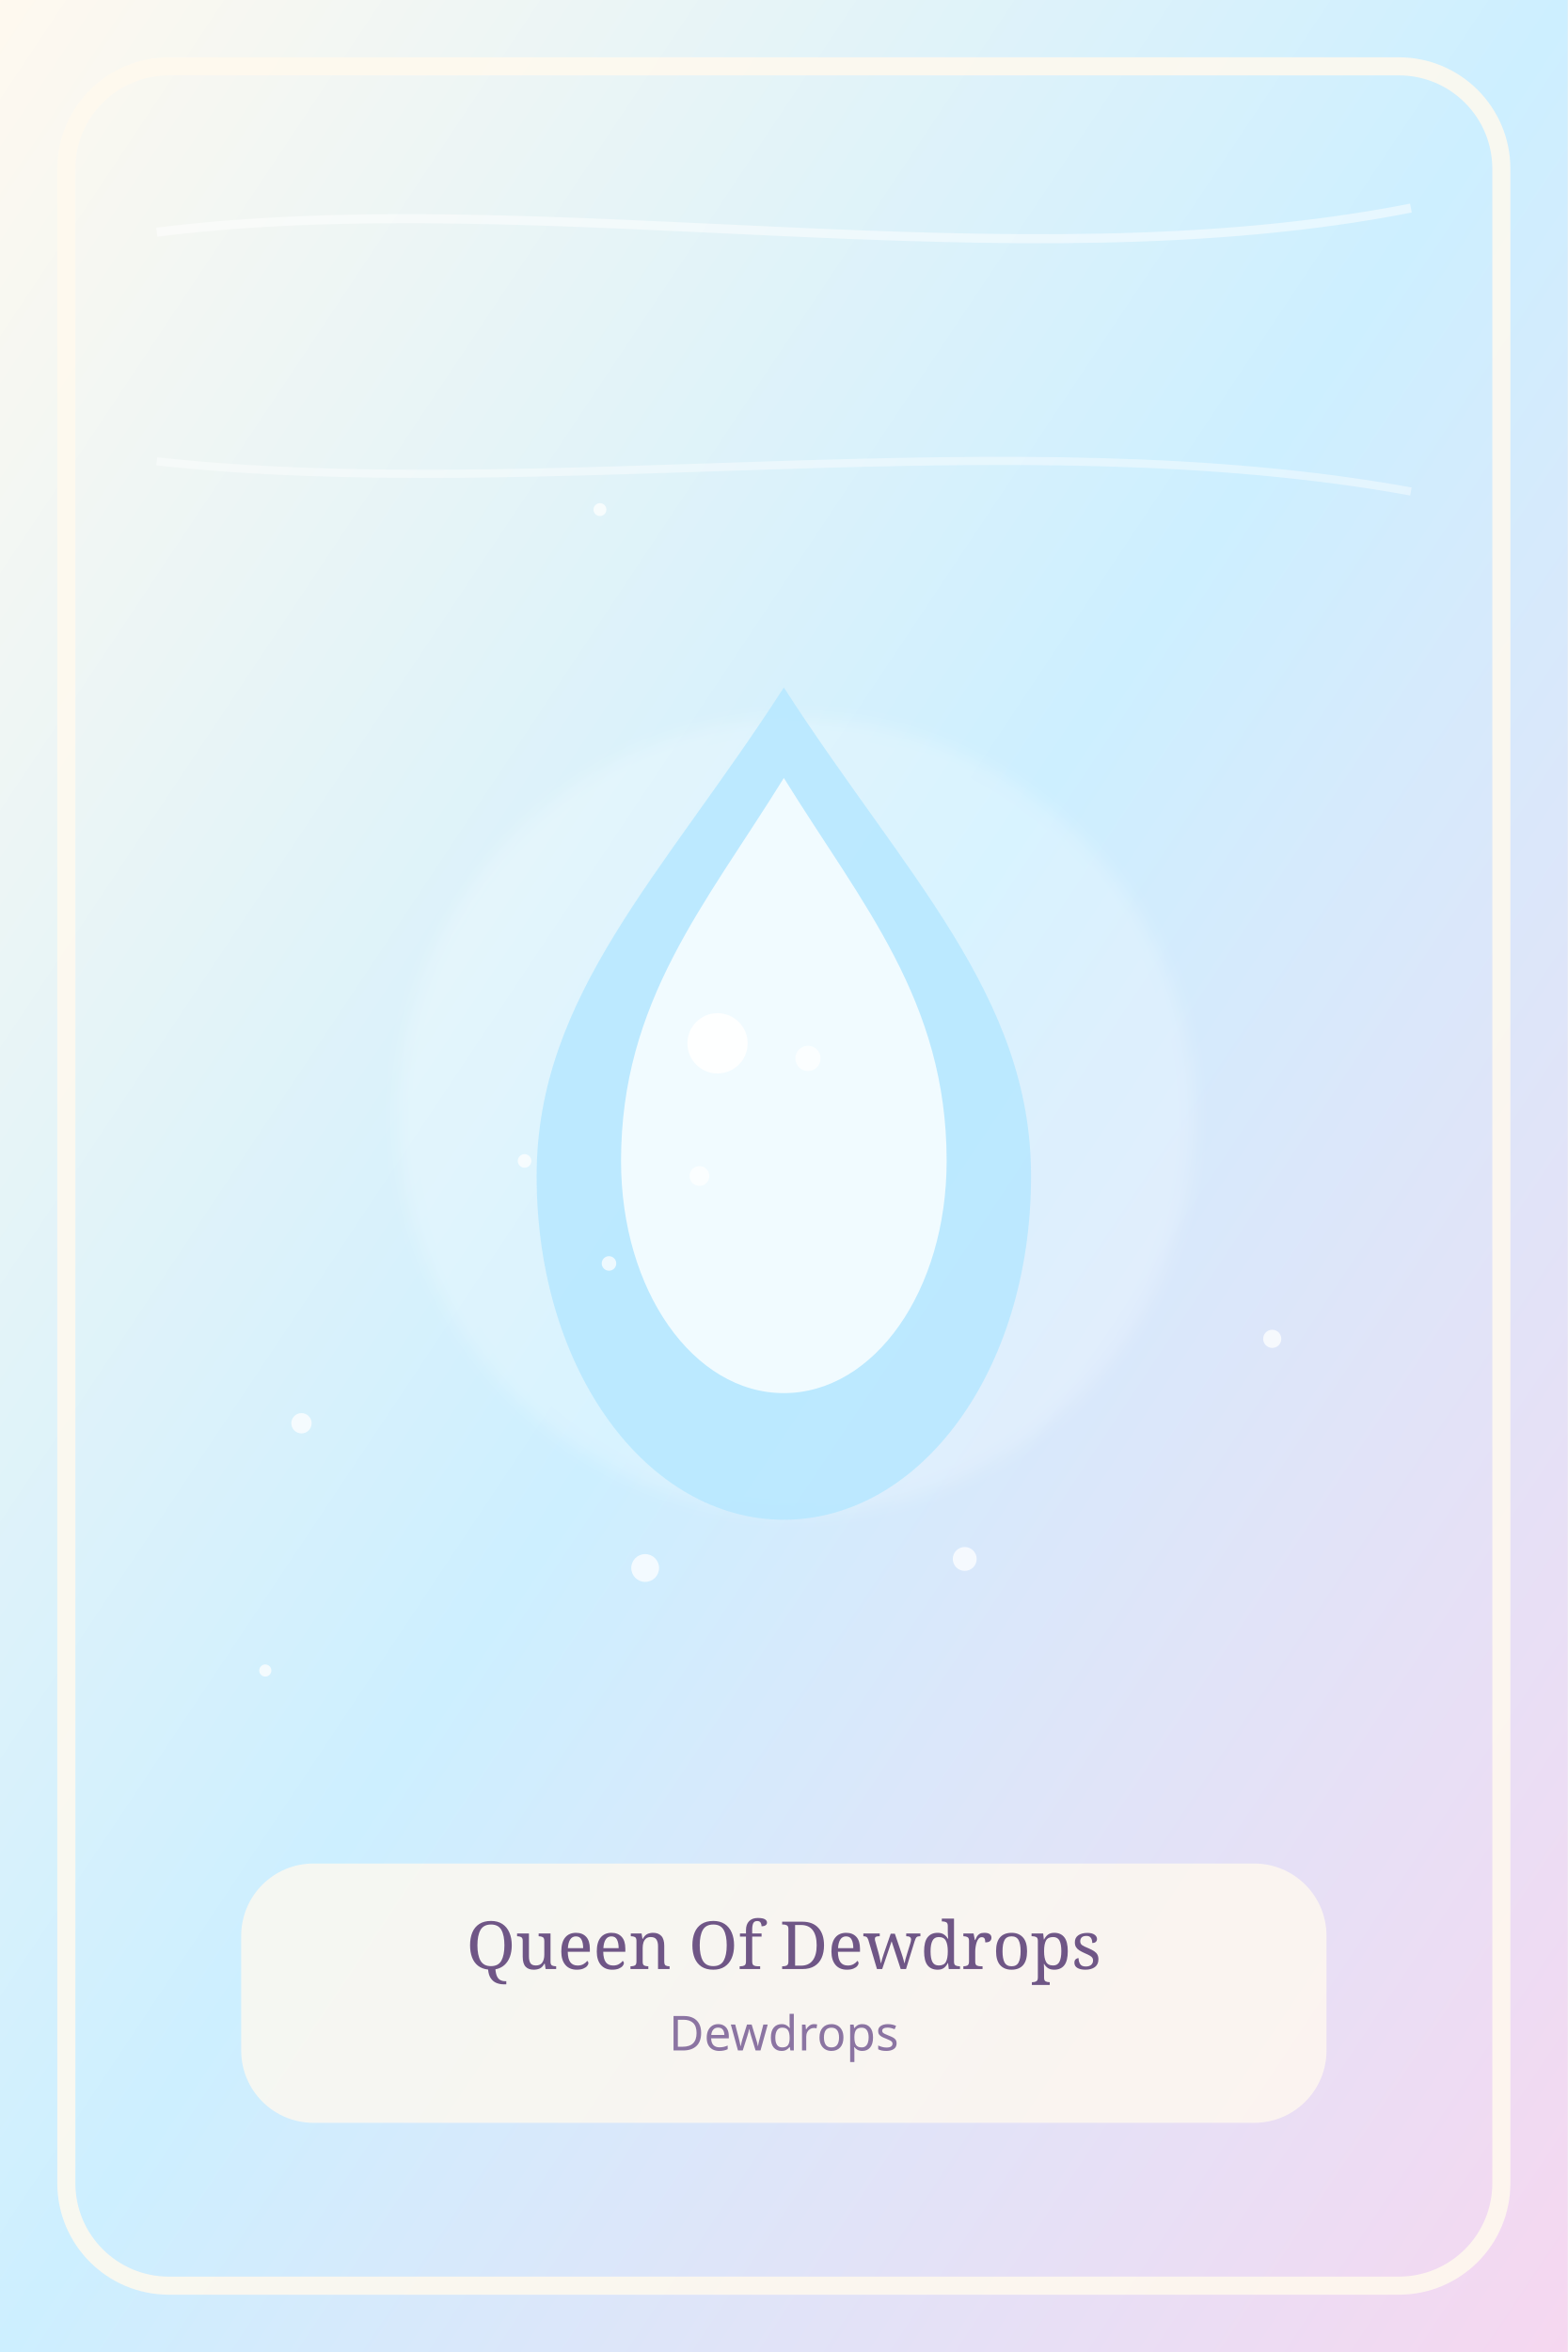
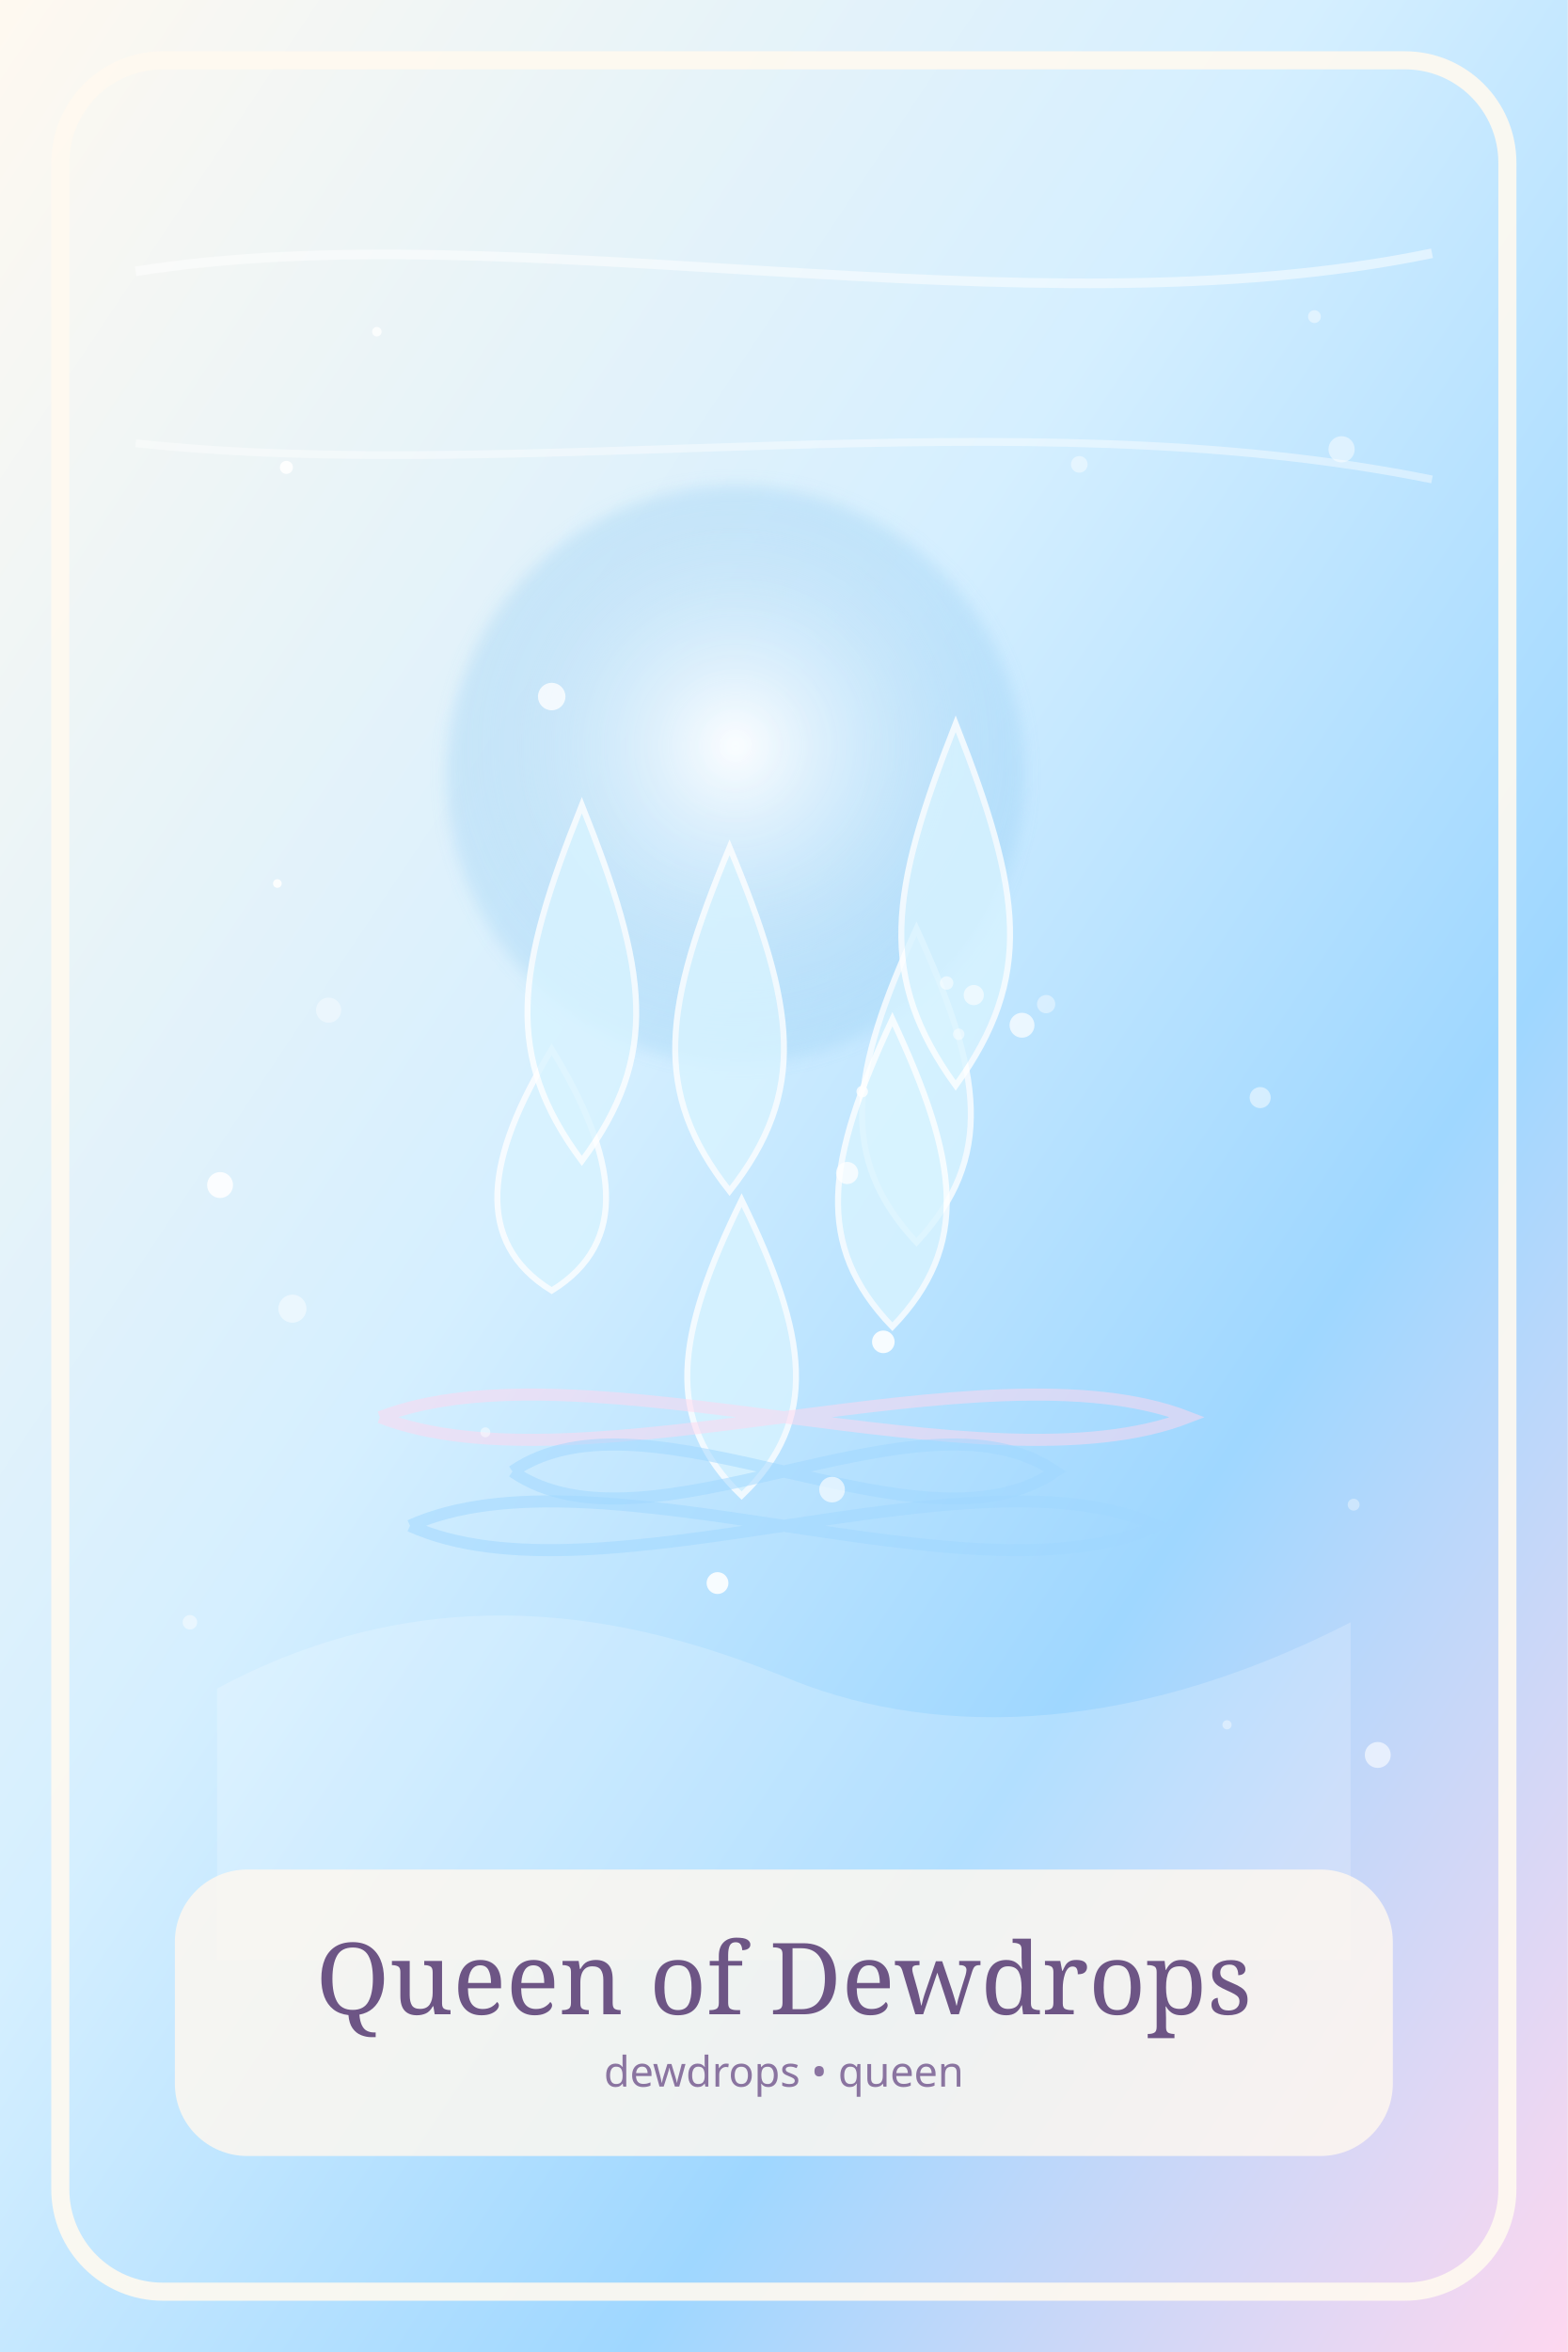
<svg xmlns="http://www.w3.org/2000/svg" viewBox="0 0 520 780" role="img" aria-labelledby="t d">
  <defs>
    <linearGradient id="bg" x1="0" y1="0" x2="1" y2="1">
-       <stop offset="0%" stop-color="#fff9ef" />
-       <stop offset="50%" stop-color="#cdefff" />
-       <stop offset="100%" stop-color="#f6d7f0" />
+       <stop offset="0%" stop-color="#fff9f0" />
+       <stop offset="42%" stop-color="#d5efff" />
+       <stop offset="70%" stop-color="#9fd7ff" />
+       <stop offset="100%" stop-color="#ffd7ef" />
    </linearGradient>
+     <radialGradient id="orb" cx="50%" cy="45%" r="60%">
+       <stop offset="0%" stop-color="#ffffff" stop-opacity="0.94" />
+       <stop offset="100%" stop-color="#77bff0" stop-opacity="0.16" />
+     </radialGradient>
    <filter id="soft" x="-20%" y="-20%" width="140%" height="140%">
-       <feGaussianBlur stdDeviation="2.8" />
+       <feGaussianBlur stdDeviation="2.5" />
    </filter>
  </defs>
  <rect width="520" height="780" fill="url(#bg)" />
-   <rect x="22" y="22" width="476" height="736" rx="34" fill="none" stroke="#fff9ee" stroke-width="6" opacity=".86" />
-   <path d="M52 77 C180 61,336 95,468 69" stroke="#fff" stroke-opacity=".5" stroke-width="3" fill="none" />
-   <path d="M52 153 C180 167,336 139,468 163" stroke="#fff" stroke-opacity=".42" stroke-width="2.7" fill="none" />
-   <circle cx="264" cy="370" r="132" fill="#ffffff" opacity=".22" filter="url(#soft)" />
-   <path d="M260 228 C300 290,342 330,342 390 C342 455,305 504,260 504 C215 504,178 455,178 390 C178 330,220 290,260 228 Z" fill="#b8e8ff" opacity=".9" />
-   <path d="M260 258 C286 300,314 332,314 385 C314 428,290 462,260 462 C230 462,206 428,206 385 C206 332,234 300,260 258 Z" fill="#f7fdff" opacity=".9" />
-   <circle cx="238" cy="346" r="10" fill="#fff" opacity=".9" />
+   <rect x="20" y="20" width="480" height="740" rx="34" fill="none" stroke="#fff9ef" stroke-width="6" opacity=".9" />
+   <path d="M45 90 C170 70,340 112,475 84" stroke="#fff" stroke-opacity=".50" stroke-width="3.2" fill="none" />
+   <path d="M45 147 C175 161,337 131,475 159" stroke="#fff" stroke-opacity=".42" stroke-width="2.6" fill="none" />
+   <circle cx="244" cy="257" r="96" fill="url(#orb)" filter="url(#soft)" />
+   <path d="M 304 308 C 326 356, 330 384, 304 412 C 278 384, 282 356, 304 308 Z" fill="#d8f3ff" opacity=".78" stroke="#ffffff" stroke-width="2" />
+   <path d="M 296 338 C 318 385, 322 413, 296 440 C 270 413, 274 385, 296 338 Z" fill="#d8f3ff" opacity=".78" stroke="#ffffff" stroke-width="2" />
+   <path d="M 246 398 C 268 443, 272 471, 246 496 C 220 471, 224 443, 246 398 Z" fill="#d8f3ff" opacity=".78" stroke="#ffffff" stroke-width="2" />
+   <path d="M 183 348 C 205 384, 209 412, 183 428 C 157 412, 161 384, 183 348 Z" fill="#d8f3ff" opacity=".78" stroke="#ffffff" stroke-width="2" />
+   <path d="M 193 267 C 215 322, 219 350, 193 385 C 167 350, 171 322, 193 267 Z" fill="#d8f3ff" opacity=".78" stroke="#ffffff" stroke-width="2" />
+   <path d="M 242 281 C 264 334, 268 362, 242 395 C 216 362, 220 334, 242 281 Z" fill="#d8f3ff" opacity=".78" stroke="#ffffff" stroke-width="2" />
+   <path d="M 317 240 C 339 296, 343 324, 317 360 C 291 324, 295 296, 317 240 Z" fill="#d8f3ff" opacity=".78" stroke="#ffffff" stroke-width="2" />
+   <path d="M72 560 C150 518,220 540,260 556 C305 575,370 578,448 538 L448 650 L72 650 Z" fill="#ffffff" fill-opacity=".20" />
+   <path d="M 126 470 C 193 444, 327 496, 394 470 C 327 444, 193 496, 126 470" stroke="#ffd7ef" stroke-opacity=".52" stroke-width="4" fill="none" />
+   <path d="M 170 488 C 215 457, 305 519, 350 488 C 305 457, 215 519, 170 488" stroke="#9fd7ff" stroke-opacity=".52" stroke-width="4" fill="none" />
+   <path d="M 136 506 C 198 478, 322 534, 384 506 C 322 478, 198 534, 136 506" stroke="#9fd7ff" stroke-opacity=".52" stroke-width="4" fill="none" />
  <g>
-     <circle cx="199" cy="169" r="2.13" fill="#fff" opacity=".74" />
-     <circle cx="202" cy="419" r="2.41" fill="#fff" opacity=".74" />
-     <circle cx="232" cy="390" r="3.26" fill="#fff" opacity=".74" />
-     <circle cx="422" cy="444" r="3.01" fill="#fff" opacity=".74" />
-     <circle cx="268" cy="351" r="4.18" fill="#fff" opacity=".74" />
-     <circle cx="100" cy="472" r="3.37" fill="#fff" opacity=".74" />
-     <circle cx="320" cy="517" r="3.96" fill="#fff" opacity=".74" />
-     <circle cx="88" cy="554" r="2.01" fill="#fff" opacity=".74" />
-     <circle cx="174" cy="385" r="2.25" fill="#fff" opacity=".74" />
-     <circle cx="214" cy="520" r="4.61" fill="#fff" opacity=".74" />
+     <circle cx="339" cy="340" r="4.13" fill="#fff" opacity="0.70" />
+     <circle cx="161" cy="475" r="1.64" fill="#fff" opacity="0.47" />
+     <circle cx="276" cy="494" r="4.26" fill="#fff" opacity="0.63" />
+     <circle cx="449" cy="499" r="1.97" fill="#fff" opacity="0.38" />
+     <circle cx="457" cy="582" r="4.30" fill="#fff" opacity="0.60" />
+     <circle cx="436" cy="105" r="2.12" fill="#fff" opacity="0.45" />
+     <circle cx="125" cy="110" r="1.57" fill="#fff" opacity="0.81" />
+     <circle cx="95" cy="155" r="2.17" fill="#fff" opacity="0.87" />
+     <circle cx="318" cy="343" r="1.90" fill="#fff" opacity="0.45" />
+     <circle cx="407" cy="572" r="1.52" fill="#fff" opacity="0.41" />
+     <circle cx="314" cy="326" r="2.23" fill="#fff" opacity="0.52" />
+     <circle cx="418" cy="364" r="3.50" fill="#fff" opacity="0.50" />
+     <circle cx="183" cy="231" r="4.56" fill="#fff" opacity="0.77" />
+     <circle cx="281" cy="389" r="3.68" fill="#fff" opacity="0.74" />
+     <circle cx="293" cy="445" r="3.75" fill="#fff" opacity="0.88" />
+     <circle cx="97" cy="434" r="4.65" fill="#fff" opacity="0.47" />
+     <circle cx="73" cy="393" r="4.30" fill="#fff" opacity="0.88" />
+     <circle cx="238" cy="525" r="3.62" fill="#fff" opacity="0.89" />
+     <circle cx="347" cy="333" r="3.03" fill="#fff" opacity="0.42" />
+     <circle cx="286" cy="362" r="1.91" fill="#fff" opacity="0.78" />
+     <circle cx="109" cy="335" r="4.16" fill="#fff" opacity="0.39" />
+     <circle cx="358" cy="154" r="2.76" fill="#fff" opacity="0.43" />
+     <circle cx="63" cy="538" r="2.40" fill="#fff" opacity="0.46" />
+     <circle cx="445" cy="149" r="4.35" fill="#fff" opacity="0.48" />
+     <circle cx="92" cy="293" r="1.44" fill="#fff" opacity="0.89" />
+     <circle cx="323" cy="330" r="3.35" fill="#fff" opacity="0.58" />
  </g>
-   <rect x="80" y="618" width="360" height="86" rx="24" fill="#fff9ef" opacity=".8" />
-   <text x="260" y="653" text-anchor="middle" font-family="'Cormorant Garamond', Georgia, serif" font-size="22" fill="#6f5686">Queen Of Dewdrops</text>
-   <text x="260" y="680" text-anchor="middle" font-family="'Nunito', sans-serif" font-size="16" fill="#8b74a2">Dewdrops</text>
+   <rect x="58" y="620" width="404" height="95" rx="24" fill="#fff8ef" opacity=".82" />
+   <text x="260" y="668" text-anchor="middle" font-family="'Cormorant Garamond', Georgia, serif" font-size="33" fill="#6d5585">Queen of Dewdrops</text>
+   <text x="260" y="692" text-anchor="middle" font-family="'Nunito', sans-serif" font-size="14" fill="#8a74a0">dewdrops • queen</text>
</svg>
